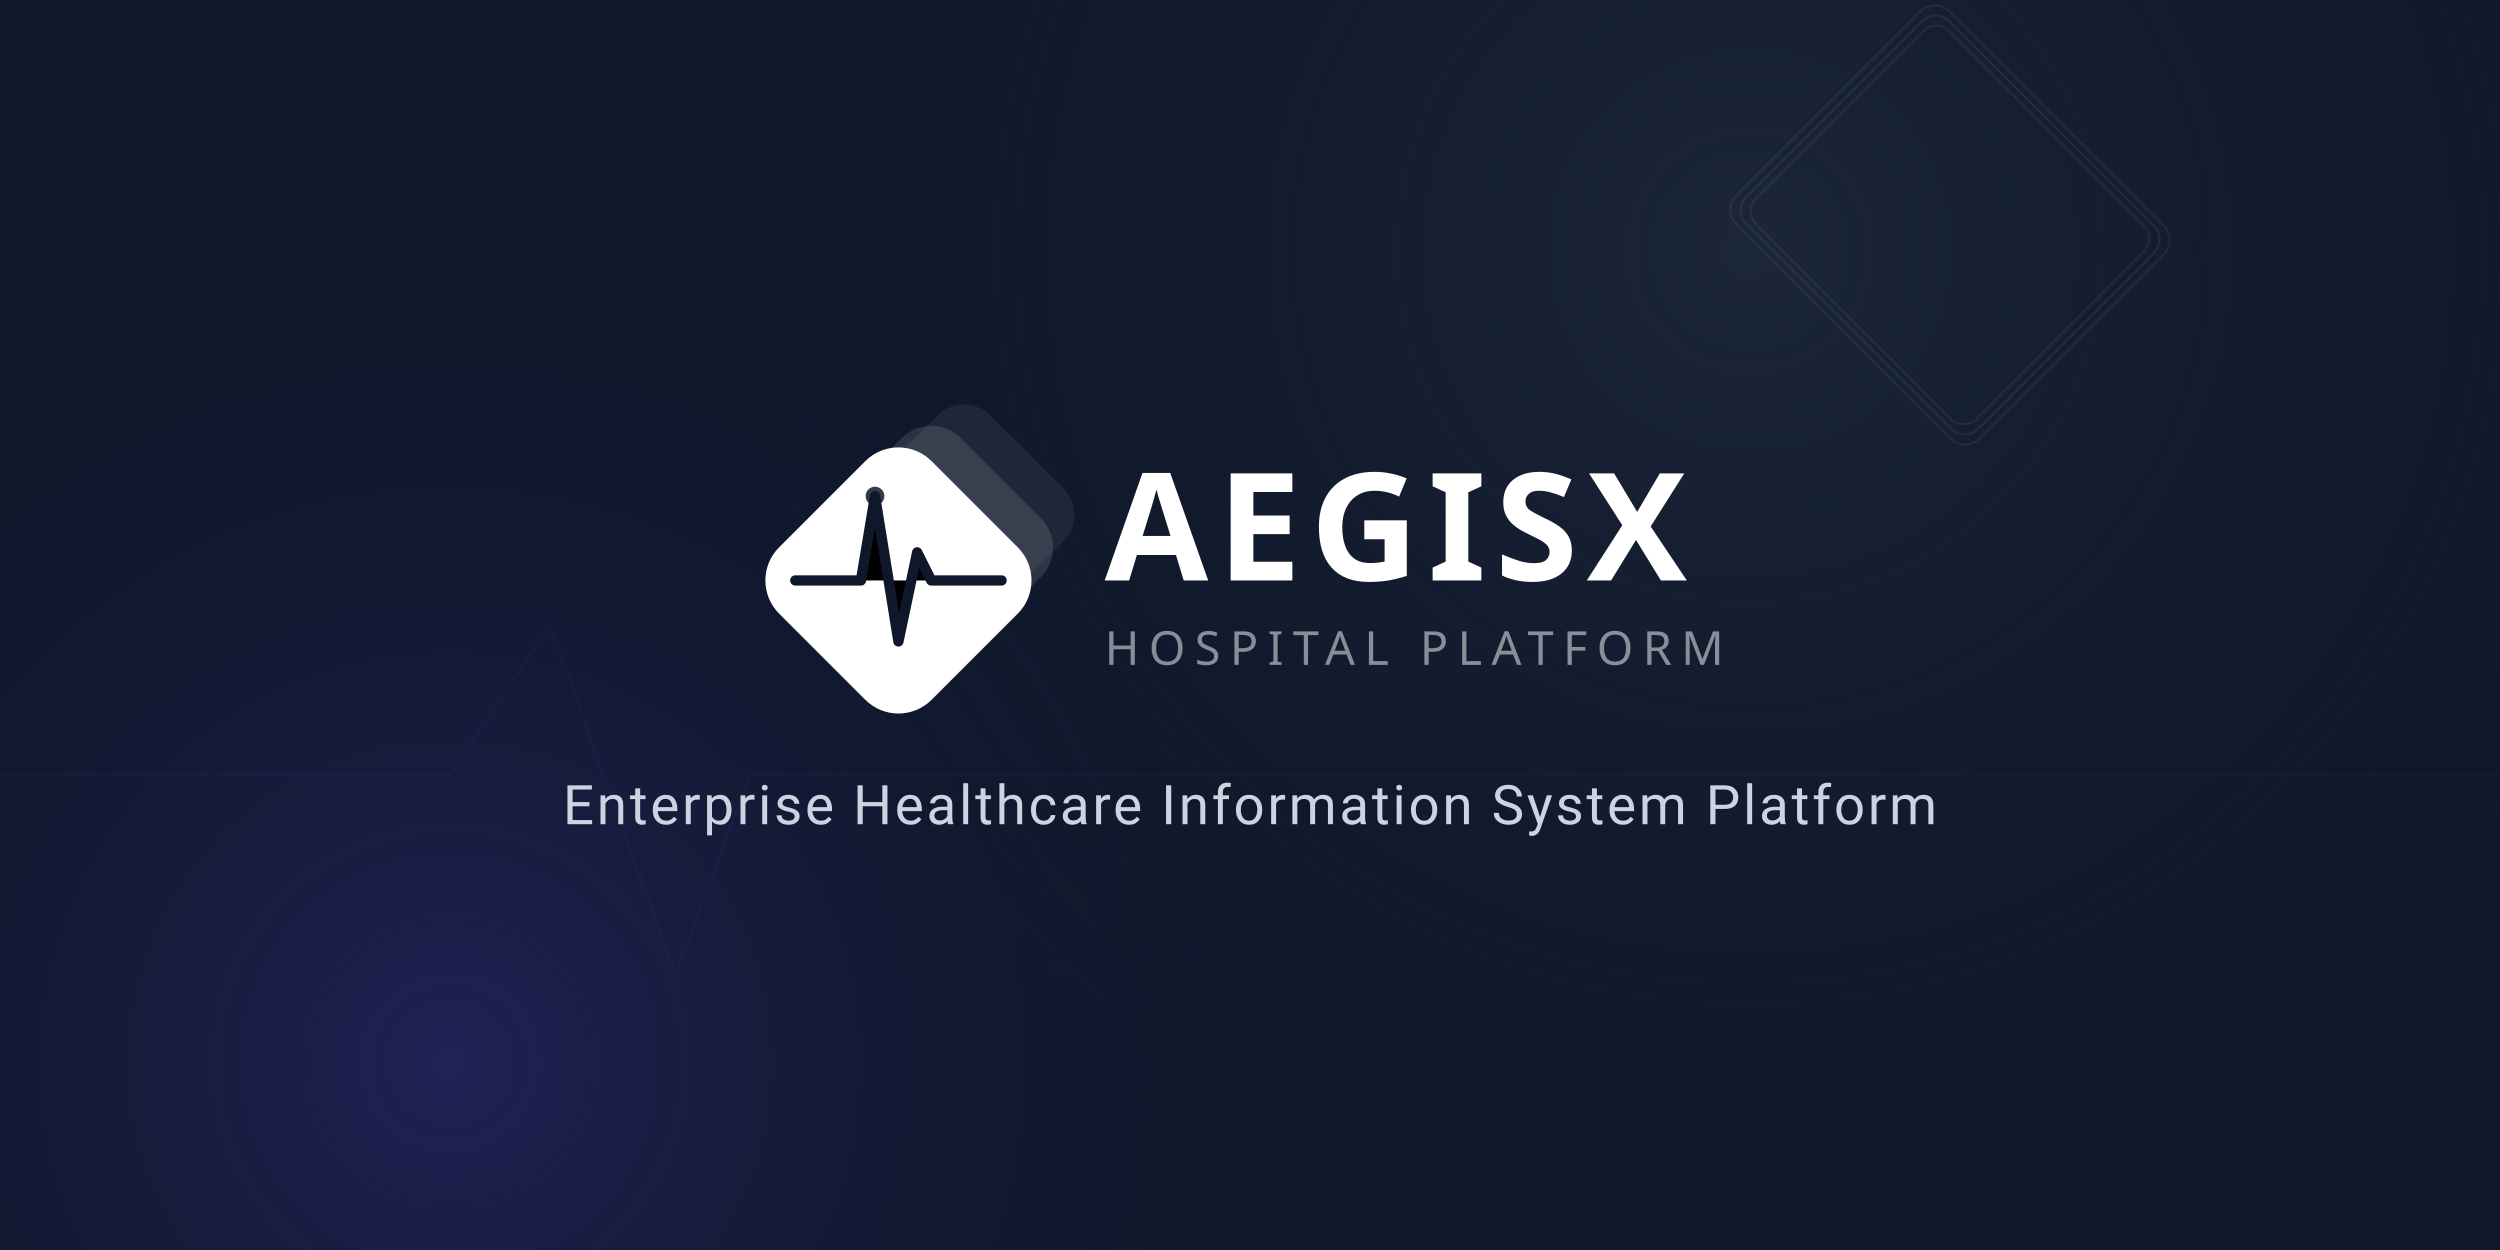
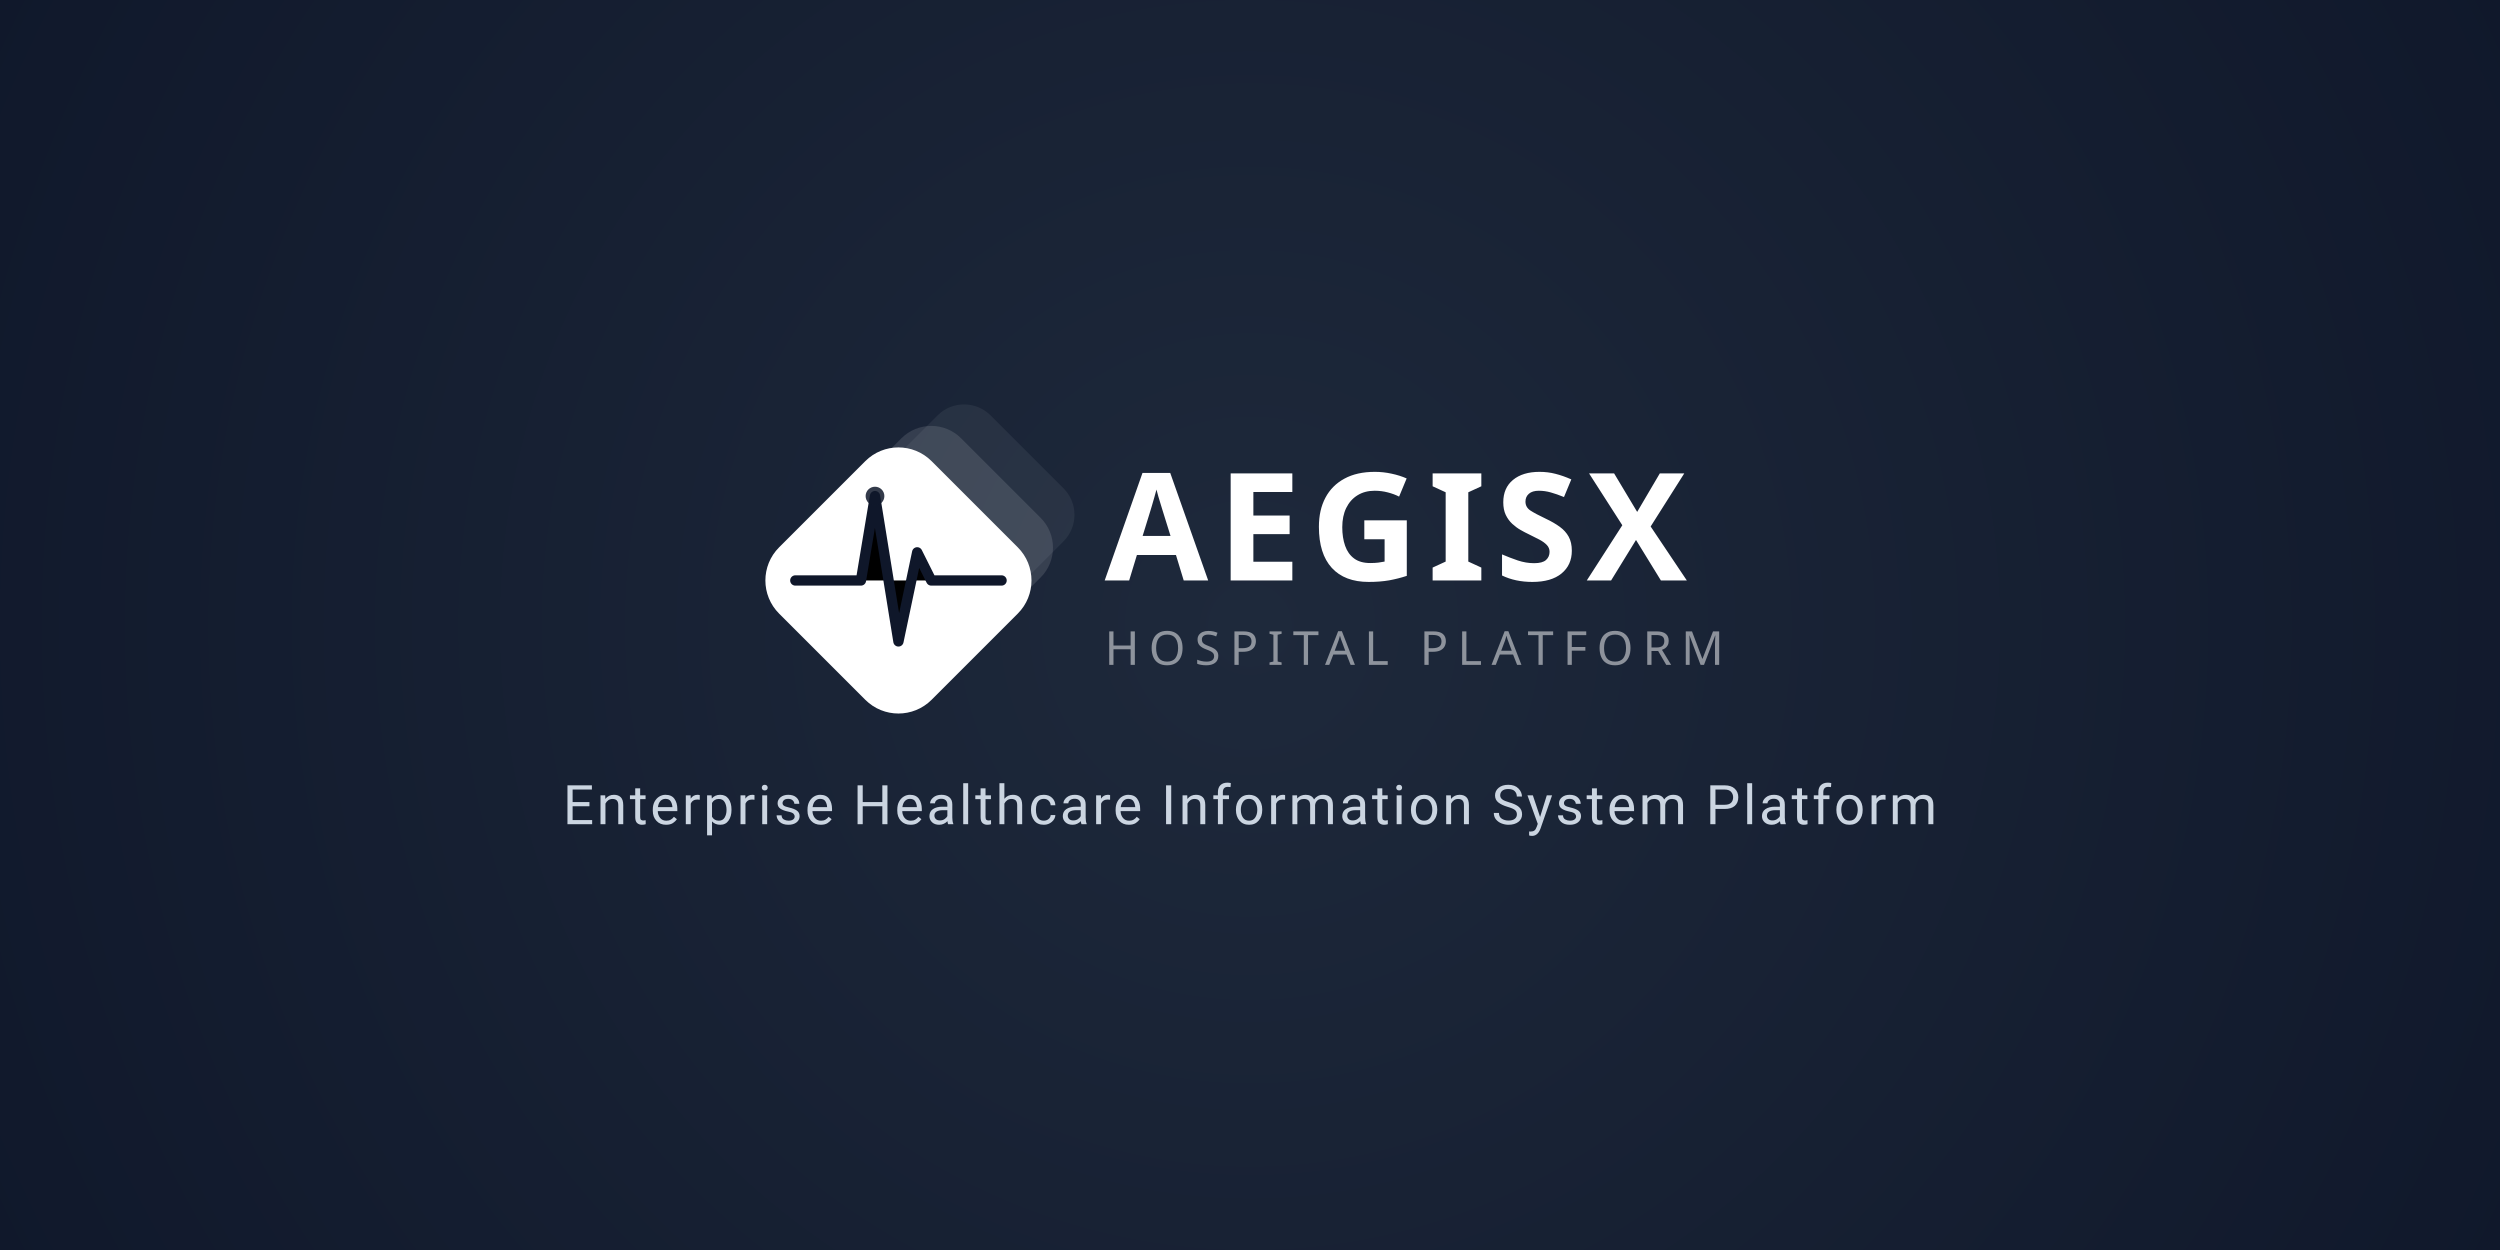
<svg xmlns="http://www.w3.org/2000/svg" width="1280" height="640" viewBox="0 0 1280 640">
  <defs>
-     <radialGradient id="g1" cx="896" cy="128" r="576" gradientUnits="userSpaceOnUse">
-       <stop offset="0" stop-color="#1e293b" stop-opacity=".85" />
-       <stop offset="1" stop-color="#0f172a" stop-opacity="0" />
-     </radialGradient>
-     <radialGradient id="g2" cx="230.4" cy="544" r="448" gradientUnits="userSpaceOnUse">
-       <stop offset="0" stop-color="#312e81" stop-opacity=".5" />
-       <stop offset="1" stop-color="#0f172a" stop-opacity="0" />
+     <radialGradient id="bg-glow" cx="640" cy="320" r="768" gradientUnits="userSpaceOnUse">
+       <stop offset="0" stop-color="#1e293b" />
+       <stop offset="1" stop-color="#0f172a" />
    </radialGradient>
  </defs>
-   <rect width="1280" height="640" fill="#0f172a" />
-   <rect width="1280" height="640" fill="url(#g1)" />
-   <rect width="1280" height="640" fill="url(#g2)" />
-   <g opacity=".06" stroke="#fff" stroke-width="1" fill="none">
-     <rect x="918.528" y="45.312" width="159.744" height="139.776" rx="9.36" transform="rotate(45 998.4 115.2)" />
-     <rect x="914.432" y="41.728" width="167.936" height="146.944" rx="9.84" transform="rotate(45 998.4 115.2)" />
-     <rect x="910.336" y="38.144" width="176.128" height="154.112" rx="10.32" transform="rotate(45 998.4 115.2)" />
-   </g>
-   <g opacity=".04" stroke="#6366f1" stroke-width="1.2" fill="none">
-     <path d="M0 396.8 L230.4 396.8 L281.6 320 L345.6 499.2 L384 396.8 L1280 396.8" />
-   </g>
+   <rect width="1280" height="640" fill="url(#bg-glow)" />
  <g transform="translate(376 194) scale(2.4)" font-family="-apple-system, 'Segoe UI', Roboto, sans-serif">
    <rect width="38" height="38" x="-19" y="-19" fill="#fff" opacity=".06" rx="8" transform="rotate(45 -10.506 73.648)" />
    <rect width="42" height="42" x="-21" y="-21" fill="#fff" opacity=".12" rx="9" transform="rotate(45 -22.456 68.698)" />
    <rect width="46" height="46" x="-23" y="-23" fill="#fff" rx="10" transform="rotate(45 -34.406 63.749)" />
    <path stroke="#0f172a" stroke-linecap="round" stroke-linejoin="round" stroke-width="2.2" d="M13 43h14l3-18 5 31 4-19 3 6h15" />
    <circle cx="30" cy="25" r="2" fill="#0f172a" opacity=".85" />
    <text x="79" y="43" fill="#fff" font-family="'IBM Plex Sans', sans-serif" font-size="32" font-weight="700" letter-spacing=".06em">AEGISX</text>
    <text x="79" y="61" fill="#fff" font-family="'IBM Plex Sans', sans-serif" font-size="10" font-weight="400" letter-spacing=".2em" opacity=".5">HOSPITAL PLATFORM</text>
  </g>
  <text x="640" y="422" fill="#cbd5e1" font-family="-apple-system, 'Segoe UI', Roboto, sans-serif" font-size="28" font-weight="400" text-anchor="middle" letter-spacing=".05em">Enterprise Healthcare Information System Platform</text>
</svg>
